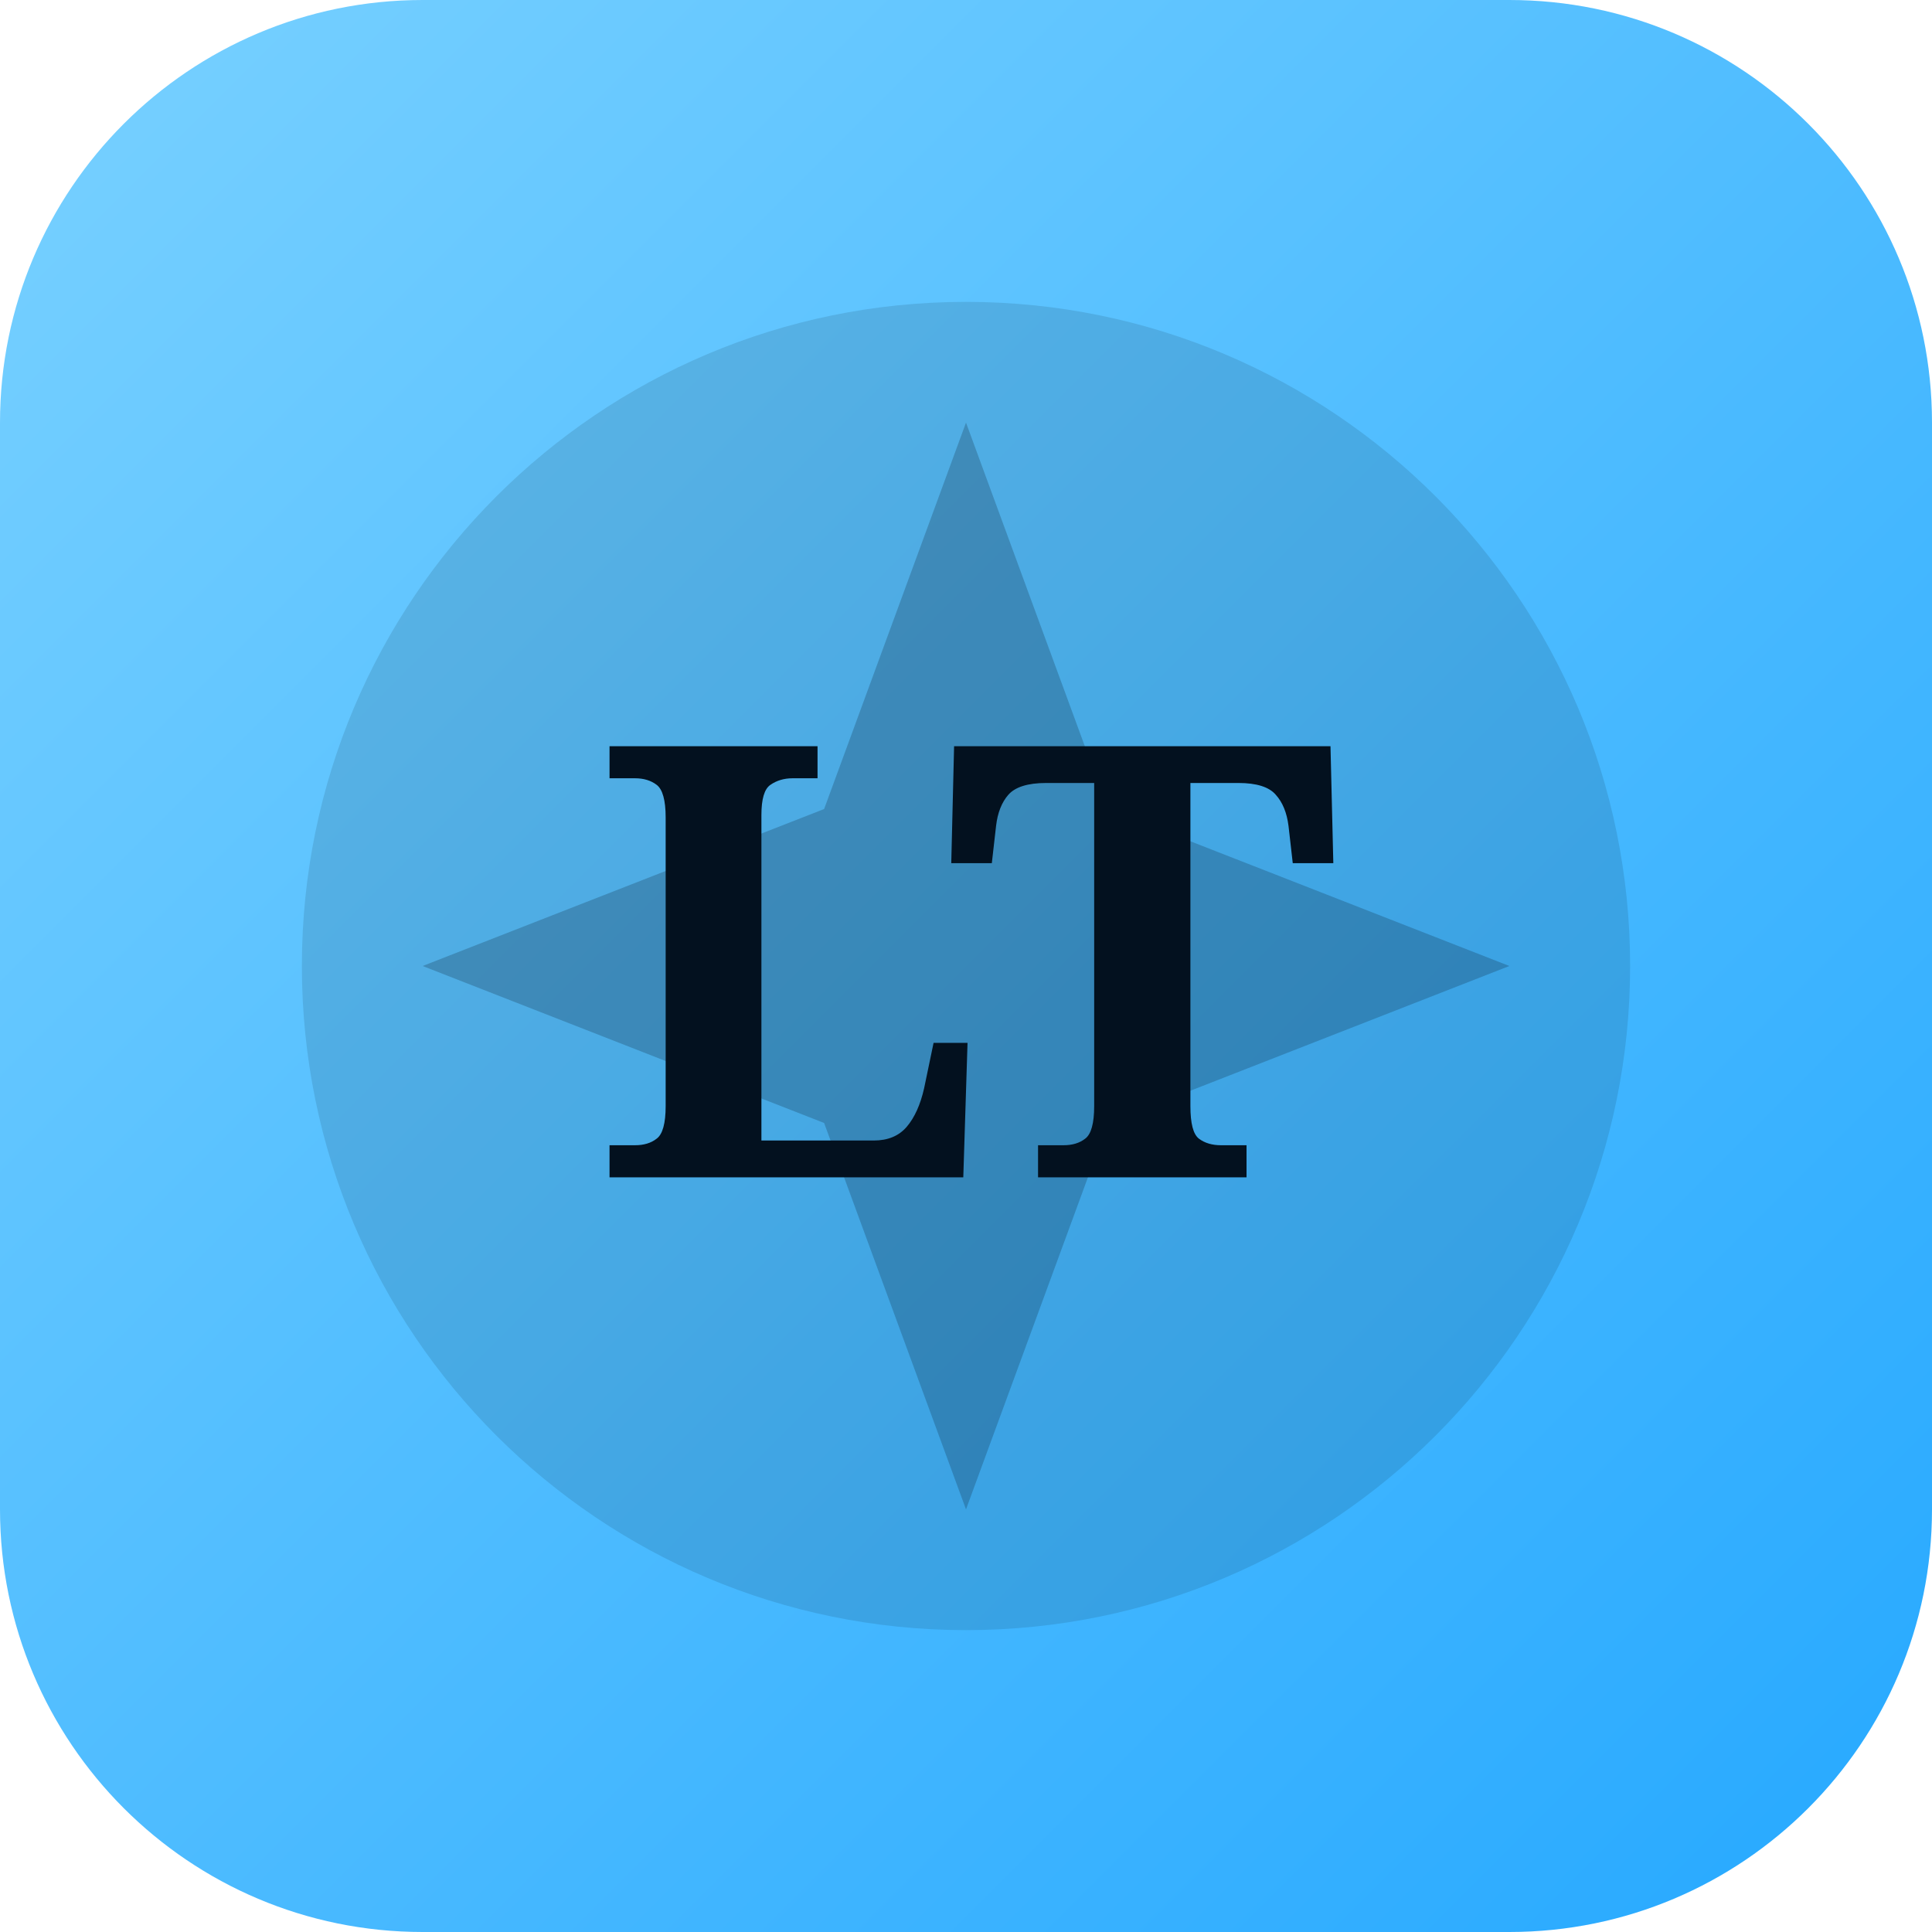
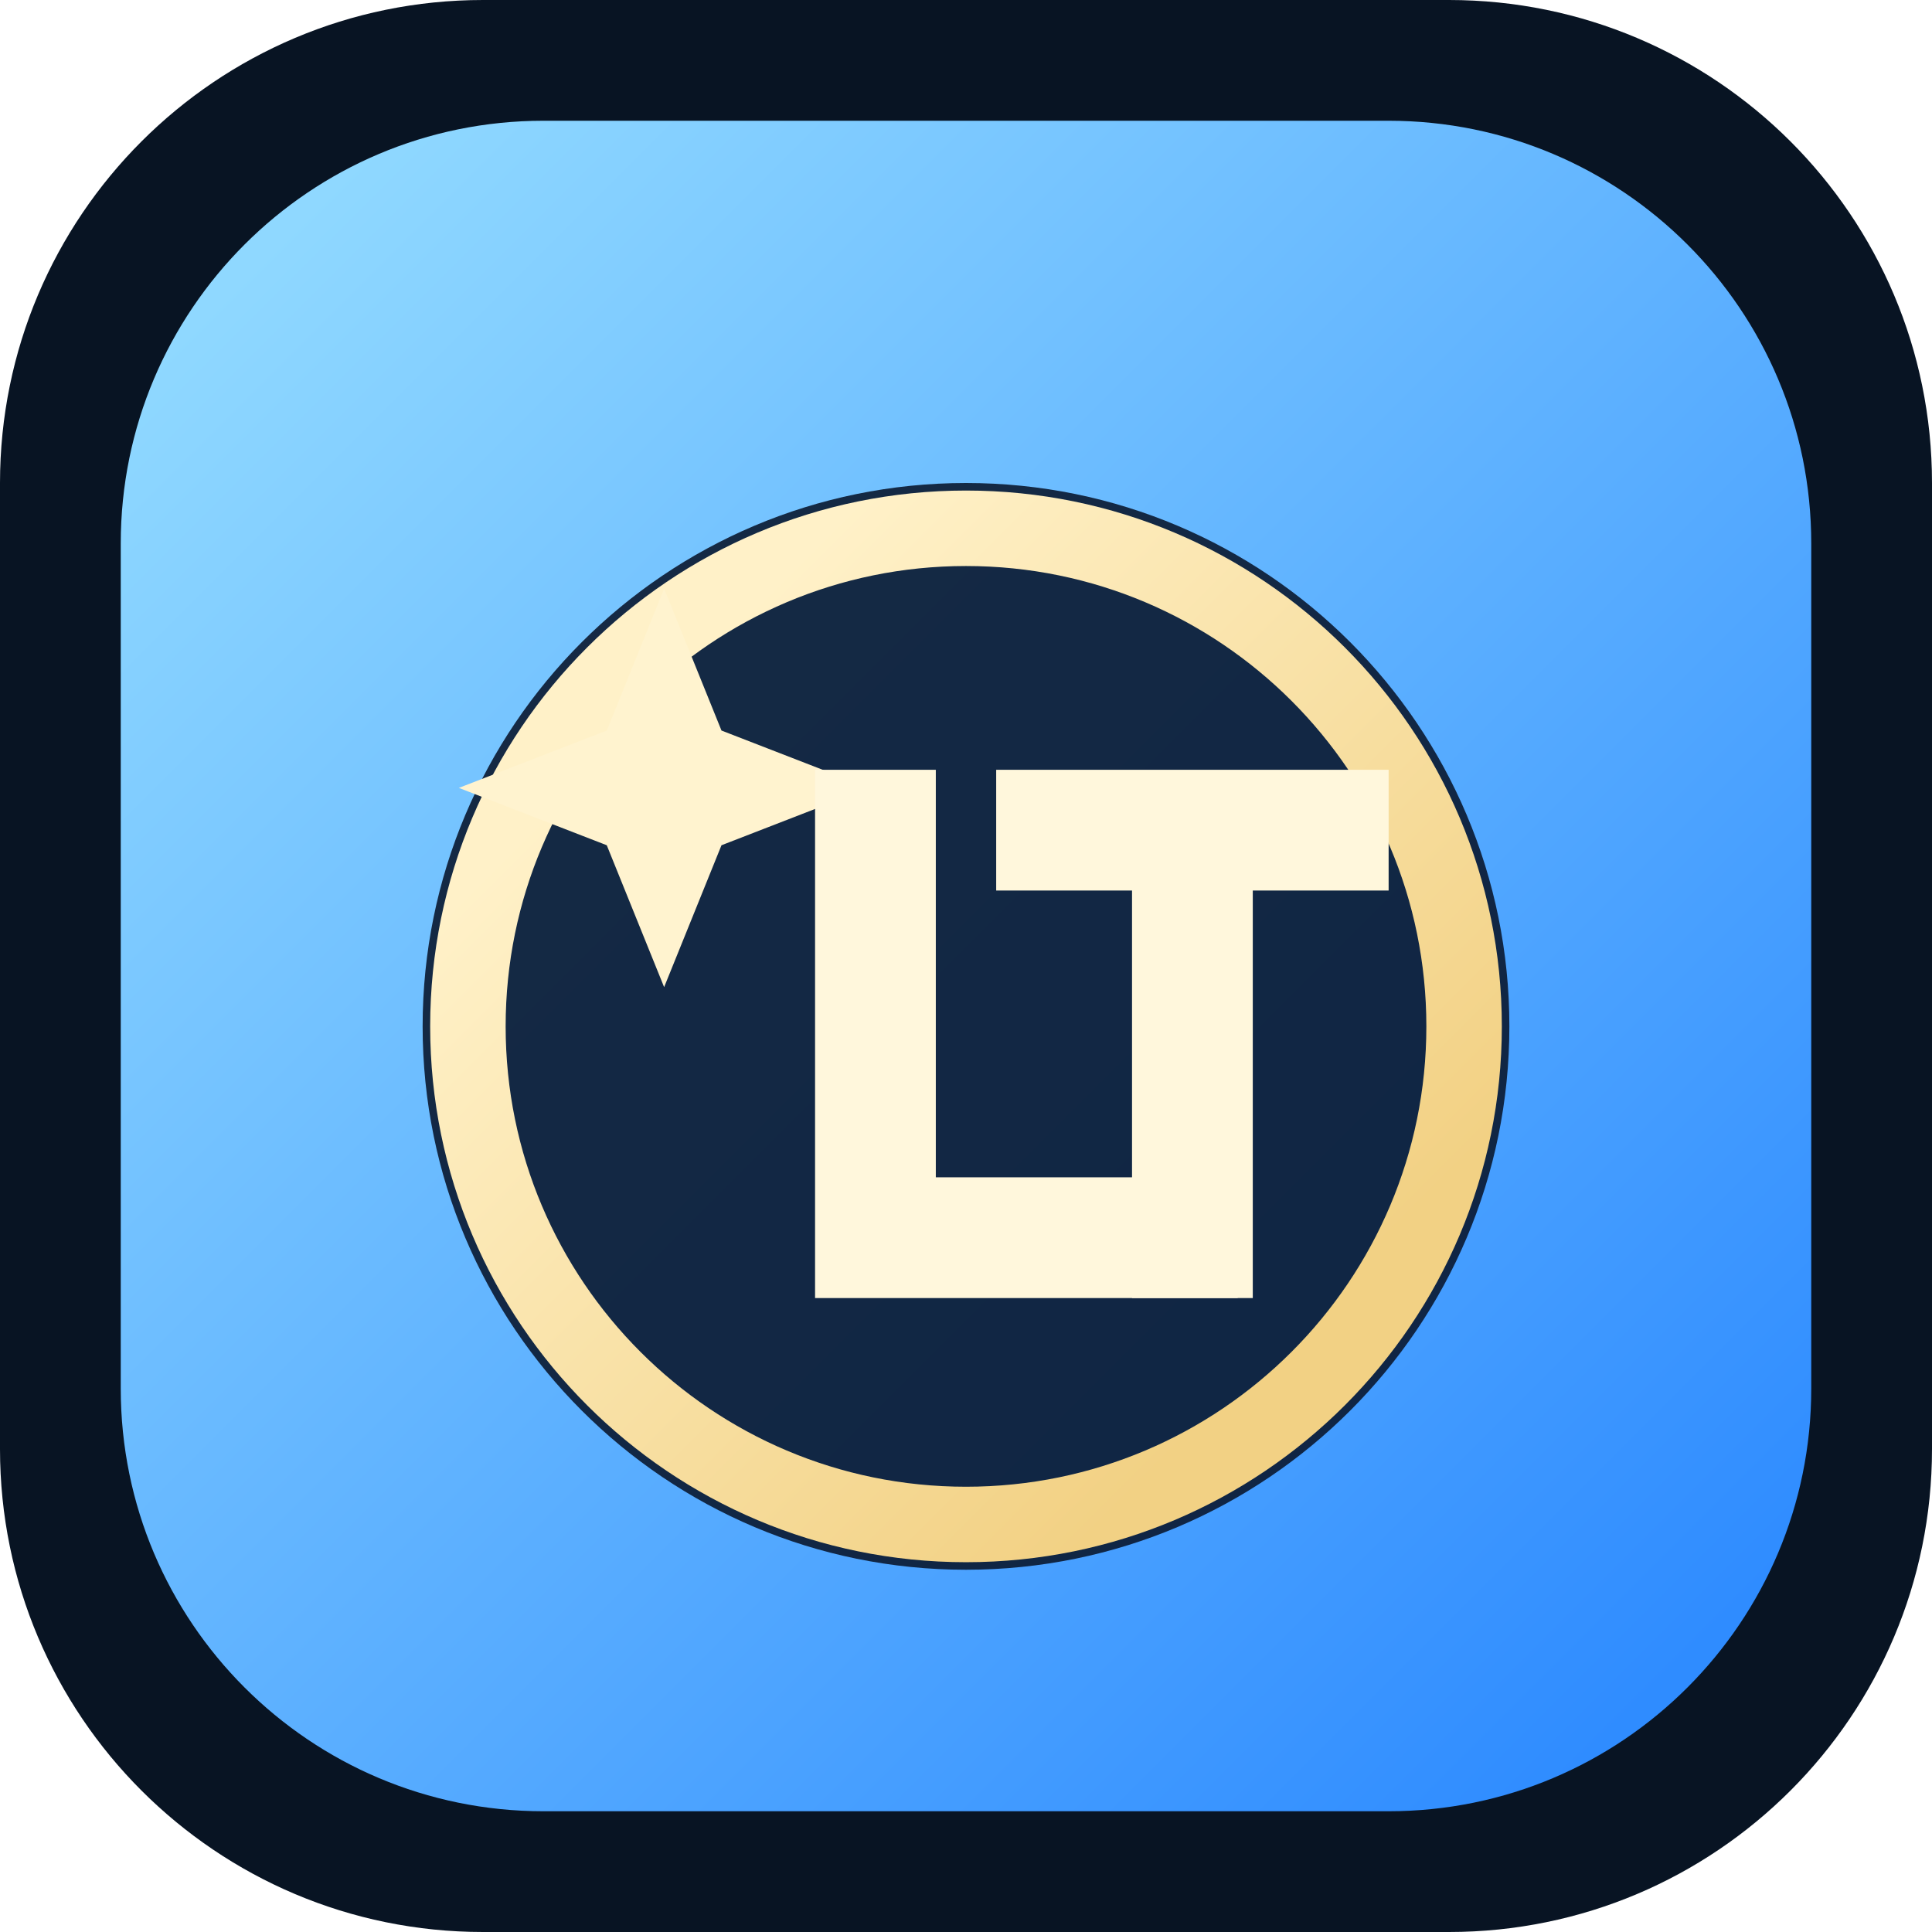
<svg xmlns="http://www.w3.org/2000/svg" viewBox="0 0 64 64">
  <defs>
-     <linearGradient id="g" x1="0%" y1="0%" x2="100%" y2="100%">
-       <stop offset="0%" stop-color="#79d1ff" />
-       <stop offset="100%" stop-color="#25a8ff" />
+     <linearGradient id="bg" x1="8%" y1="8%" x2="92%" y2="92%">
+       <stop offset="0%" stop-color="#8fd8ff" />
+       <stop offset="100%" stop-color="#2f8cff" />
+     </linearGradient>
+     <linearGradient id="ring" x1="18%" y1="18%" x2="82%" y2="82%">
+       <stop offset="0%" stop-color="#fff1c8" />
+       <stop offset="100%" stop-color="#f2d184" />
    </linearGradient>
  </defs>
-   <rect width="64" height="64" rx="14" fill="url(#g)" />
-   <circle cx="32" cy="32" r="22" fill="rgba(3,17,31,0.12)" />
-   <path d="M32 14l4.7 12.8L50 32l-13.3 5.2L32 50l-4.7-12.8L14 32l13.3-5.2L32 14z" fill="#03111f" opacity="0.22" />
-   <text x="32" y="39" text-anchor="middle" font-size="20" font-family="Georgia, serif" font-weight="700" fill="#03111f">LT</text>
+   <rect width="64" height="64" rx="16" fill="#081423" />
+   <rect x="4" y="4" width="56" height="56" rx="14" fill="url(#bg)" />
+   <circle cx="32" cy="34" r="18" fill="#0a1830" opacity="0.9" />
+   <circle cx="32" cy="34" r="16.5" fill="none" stroke="url(#ring)" stroke-width="2.5" />
+   <path d="M22 19.5l1.9 4.7 4.9 1.9-4.9 1.9-1.9 4.7-1.9-4.7-4.9-1.9 4.9-1.9z" fill="#fff3cf" />
+   <path d="M27 25.5h4v13.5h10v4h-14z" fill="#fff7dc" />
+   <path d="M33 25.5h13v4h-4.5V43h-4V29.5H33z" fill="#fff7dc" />
</svg>
